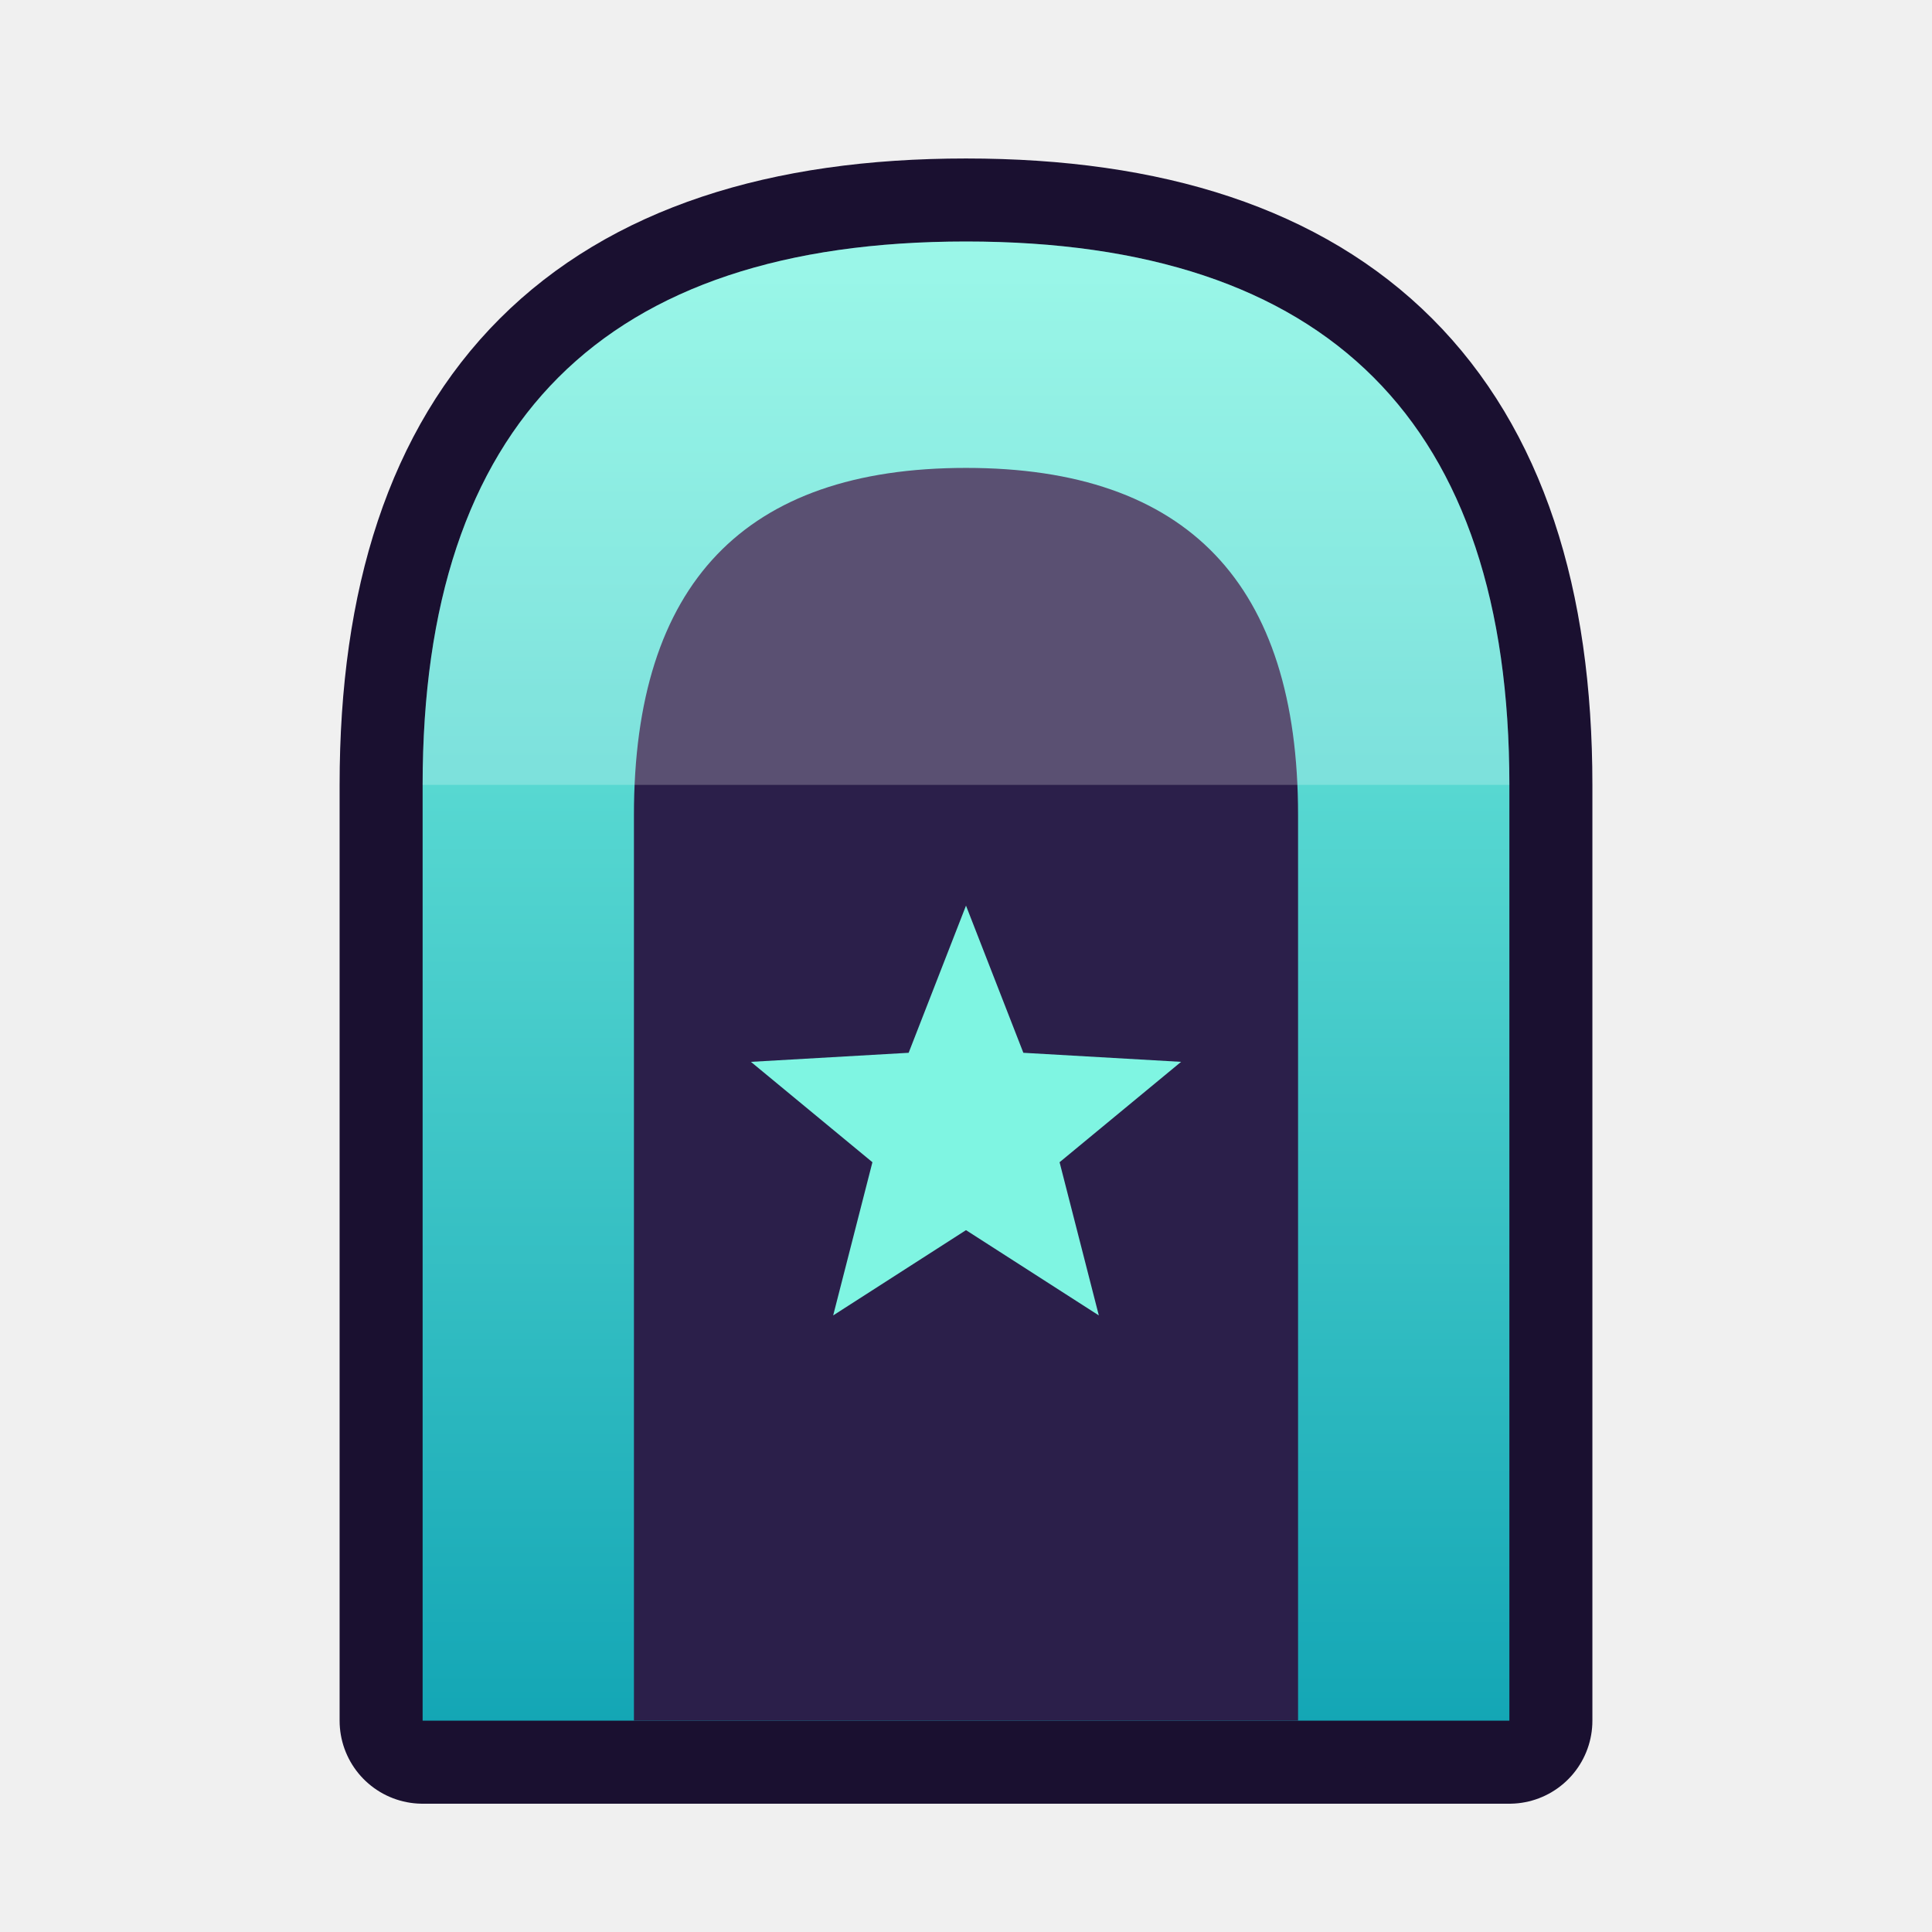
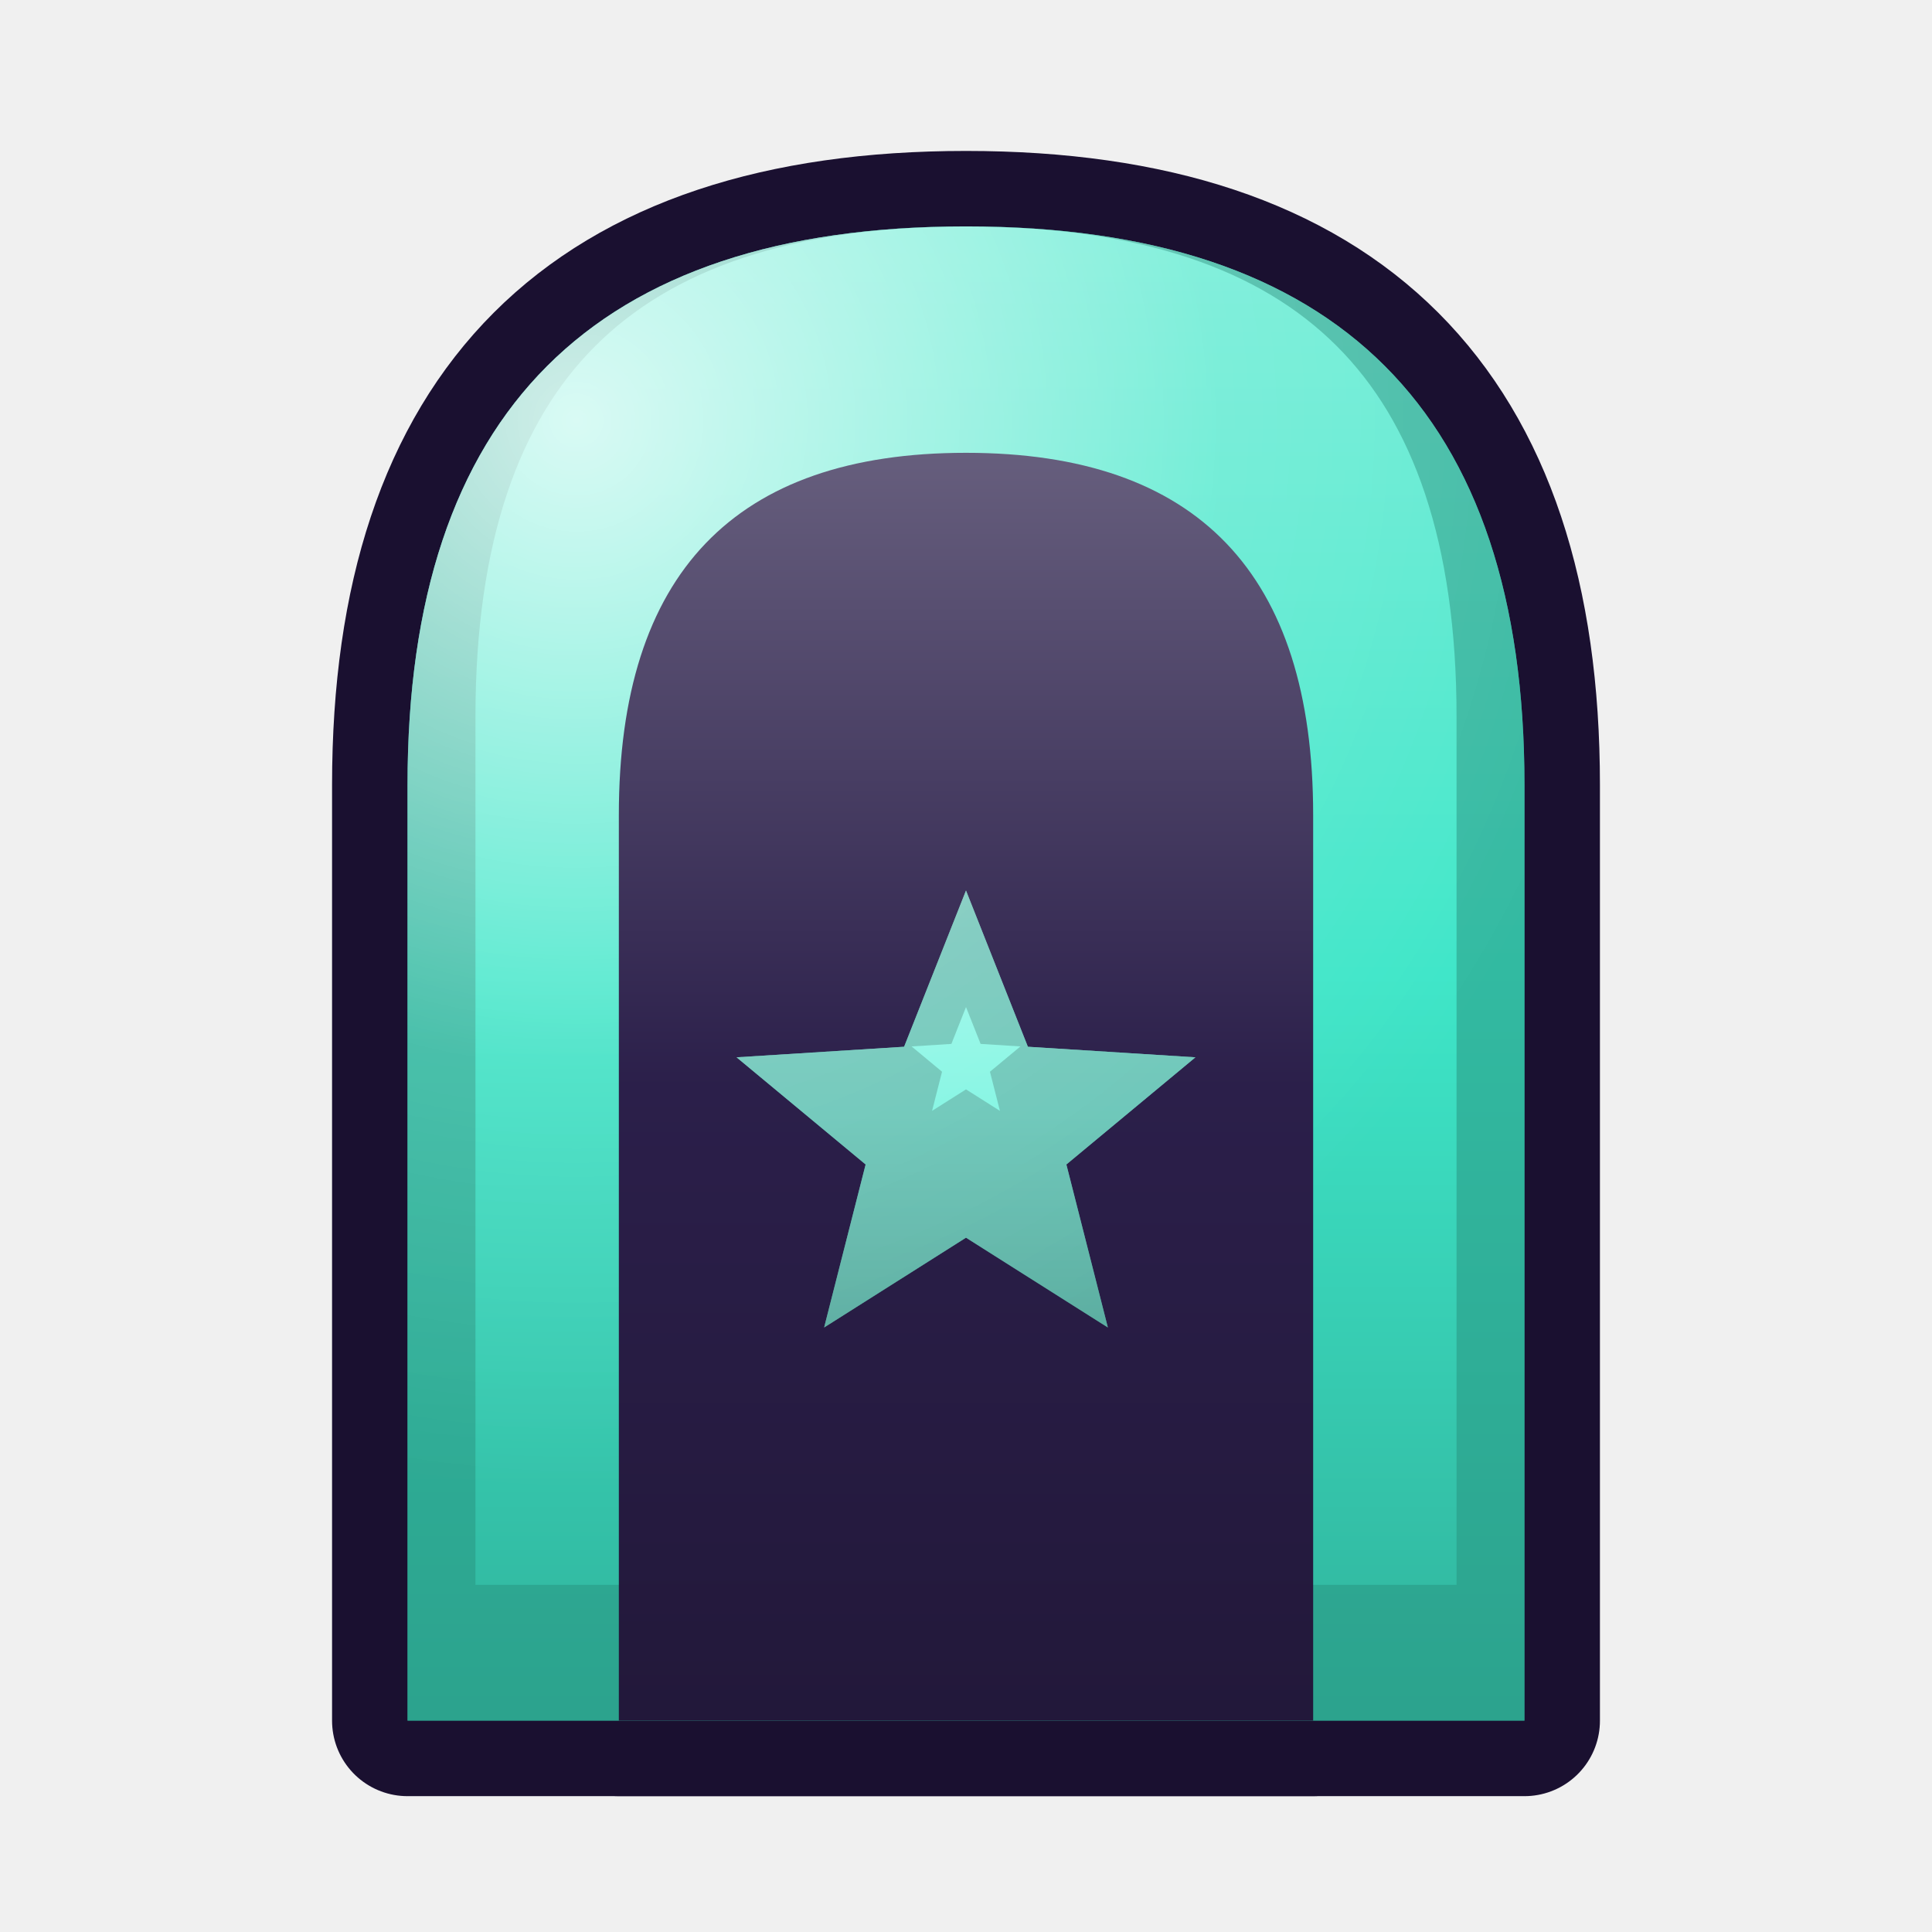
<svg xmlns="http://www.w3.org/2000/svg" viewBox="0 0 256 256" width="256" height="256">
  <defs>
-     <linearGradient id="g" x1="0" y1="0" x2="0" y2="1">
-       <stop offset="0" stop-color="#7FF5E2" />
-       <stop offset="1" stop-color="#13A6B5" />
+     <linearGradient id="g0" x1="0" y1="0" x2="0" y2="1">
+       <stop offset="0" stop-color="#74EDD7" />
+       <stop offset="0.5" stop-color="#3EE6C8" />
+       <stop offset="1" stop-color="#30B39C" />
    </linearGradient>
-     <clipPath id="c">
-       <path d="M56 228 V104 Q56 32 128 32 Q200 32 200 104 V228 Z" />
-       <path d="M84 228 V108 Q84 62 128 62 Q172 62 172 108 V228 Z" />
-       <path d="M128.0 120.0 L135.6 139.5 L156.5 140.7 L140.4 154.0 L145.6 174.3 L128.0 163.0 L110.4 174.3 L115.6 154.0 L99.5 140.7 L120.4 139.5 Z" />
+     <clipPath id="c0">
+       <path d="M54 228 V104 Q54 30 128 30 Q202 30 202 104 V228 Z" />
    </clipPath>
+     <radialGradient id="h0" cx="0.3" cy="0.22" r="0.55">
+       <stop offset="0" stop-color="#FFFFFF" stop-opacity="0.75" />
+       <stop offset="0.6" stop-color="#FFFFFF" stop-opacity="0.12" />
+       <stop offset="1" stop-color="#FFFFFF" stop-opacity="0" />
+     </radialGradient>
+     <linearGradient id="g1" x1="0" y1="0" x2="0" y2="1">
+       <stop offset="0" stop-color="#665E7D" />
+       <stop offset="0.5" stop-color="#2B1F4A" />
+       <stop offset="1" stop-color="#22183A" />
+     </linearGradient>
+     <clipPath id="c1">
+       <path d="M82 228 V108 Q82 60 128 60 Q174 60 174 108 V228 Z" />
+     </clipPath>
+     <radialGradient id="h1" cx="0.3" cy="0.22" r="0.55">
+       <stop offset="0" stop-color="#FFFFFF" stop-opacity="0.75" />
+       <stop offset="0.6" stop-color="#FFFFFF" stop-opacity="0.12" />
+       <stop offset="1" stop-color="#FFFFFF" stop-opacity="0" />
+     </radialGradient>
+     <linearGradient id="g2" x1="0" y1="0" x2="0" y2="1">
+       <stop offset="0" stop-color="#A3F8EA" />
+       <stop offset="0.5" stop-color="#7FF5E2" />
+       <stop offset="1" stop-color="#63BFB0" />
+     </linearGradient>
+     <clipPath id="c2">
+       <path d="M128.0 118.0 L136.2 138.7 L158.4 140.1 L141.3 154.3 L146.8 175.9 L128.0 164.0 L109.2 175.9 L114.7 154.3 L97.6 140.1 L119.8 138.7 Z" />
+     </clipPath>
+     <radialGradient id="h2" cx="0.3" cy="0.22" r="0.55">
+       <stop offset="0" stop-color="#FFFFFF" stop-opacity="0.75" />
+       <stop offset="0.6" stop-color="#FFFFFF" stop-opacity="0.12" />
+       <stop offset="1" stop-color="#FFFFFF" stop-opacity="0" />
+     </radialGradient>
  </defs>
-   <g fill="#1A1030" opacity="0.45" transform="translate(0 10)">
-     <path d="M56 228 V104 Q56 32 128 32 Q200 32 200 104 V228 Z" />
-     <path d="M84 228 V108 Q84 62 128 62 Q172 62 172 108 V228 Z" />
-     <path d="M128.0 120.0 L135.6 139.5 L156.5 140.7 L140.4 154.0 L145.6 174.3 L128.0 163.0 L110.4 174.3 L115.6 154.0 L99.5 140.7 L120.4 139.5 Z" />
+   <g fill="#1A1030" opacity="0.35" transform="translate(4 9)">
+     <path d="M54 228 V104 Q54 30 128 30 Q202 30 202 104 V228 Z" />
+     <path d="M82 228 V108 Q82 60 128 60 Q174 60 174 108 V228 Z" />
+     <path d="M128.0 118.0 L136.2 138.7 L158.4 140.1 L141.3 154.3 L146.8 175.9 L128.0 164.0 L109.2 175.9 L114.7 154.3 L97.6 140.1 L119.8 138.7 Z" />
  </g>
-   <g fill="none" stroke="#1A1030" stroke-width="22" stroke-linejoin="round" stroke-linecap="round">
-     <path d="M56 228 V104 Q56 32 128 32 Q200 32 200 104 V228 Z" />
-     <path d="M84 228 V108 Q84 62 128 62 Q172 62 172 108 V228 Z" />
-     <path d="M128.0 120.0 L135.6 139.5 L156.5 140.7 L140.4 154.0 L145.6 174.3 L128.0 163.0 L110.4 174.3 L115.6 154.0 L99.5 140.7 L120.4 139.5 Z" />
+   <g fill="none" stroke="#1A1030" stroke-width="20" stroke-linejoin="round" stroke-linecap="round">
+     <path d="M54 228 V104 Q54 30 128 30 Q202 30 202 104 V228 Z" />
+     <path d="M82 228 V108 Q82 60 128 60 Q174 60 174 108 V228 Z" />
+     <path d="M128.0 118.0 L136.2 138.7 L158.4 140.1 L141.3 154.3 L146.8 175.9 L128.0 164.0 L109.2 175.9 L114.7 154.3 L97.6 140.1 L119.8 138.7 Z" />
  </g>
-   <path d="M56 228 V104 Q56 32 128 32 Q200 32 200 104 V228 Z" fill="url(#g)" />
-   <path d="M84 228 V108 Q84 62 128 62 Q172 62 172 108 V228 Z" fill="#2B1F4A" />
-   <path d="M128.0 120.0 L135.6 139.5 L156.5 140.7 L140.4 154.0 L145.6 174.3 L128.0 163.0 L110.4 174.3 L115.6 154.0 L99.5 140.7 L120.4 139.5 Z" fill="#7FF5E2" />
-   <rect x="0" y="0" width="256" height="104" fill="#FFFFFF" opacity="0.22" clip-path="url(#c)" />
+   <path d="M54 228 V104 Q54 30 128 30 Q202 30 202 104 V228 Z" fill="url(#g0)" />
+   <g clip-path="url(#c0)">
+     <path d="M54 228 V104 Q54 30 128 30 Q202 30 202 104 V228 Z" fill="none" stroke="#289682" stroke-width="18" transform="translate(0 -9)" opacity="0.55" />
+     <rect x="0" y="0" width="256" height="256" fill="url(#h0)" />
+   </g>
+   <path d="M82 228 V108 Q82 60 128 60 Q174 60 174 108 V228 Z" fill="url(#g1)" />
+   <path d="M128.0 118.0 L136.2 138.7 L158.4 140.1 L141.3 154.3 L146.8 175.9 L128.0 164.0 L109.2 175.9 L114.7 154.3 L97.6 140.1 L119.8 138.7 Z" fill="url(#g2)" />
+   <g clip-path="url(#c2)">
+     <path d="M128.0 118.0 L136.2 138.7 L158.4 140.1 L141.3 154.3 L146.8 175.9 L128.0 164.0 L109.2 175.9 L114.7 154.3 L97.6 140.1 L119.8 138.7 Z" fill="none" stroke="#539F93" stroke-width="18" transform="translate(0 -9)" opacity="0.55" />
+     <rect x="0" y="0" width="256" height="256" fill="url(#h2)" />
+   </g>
</svg>
